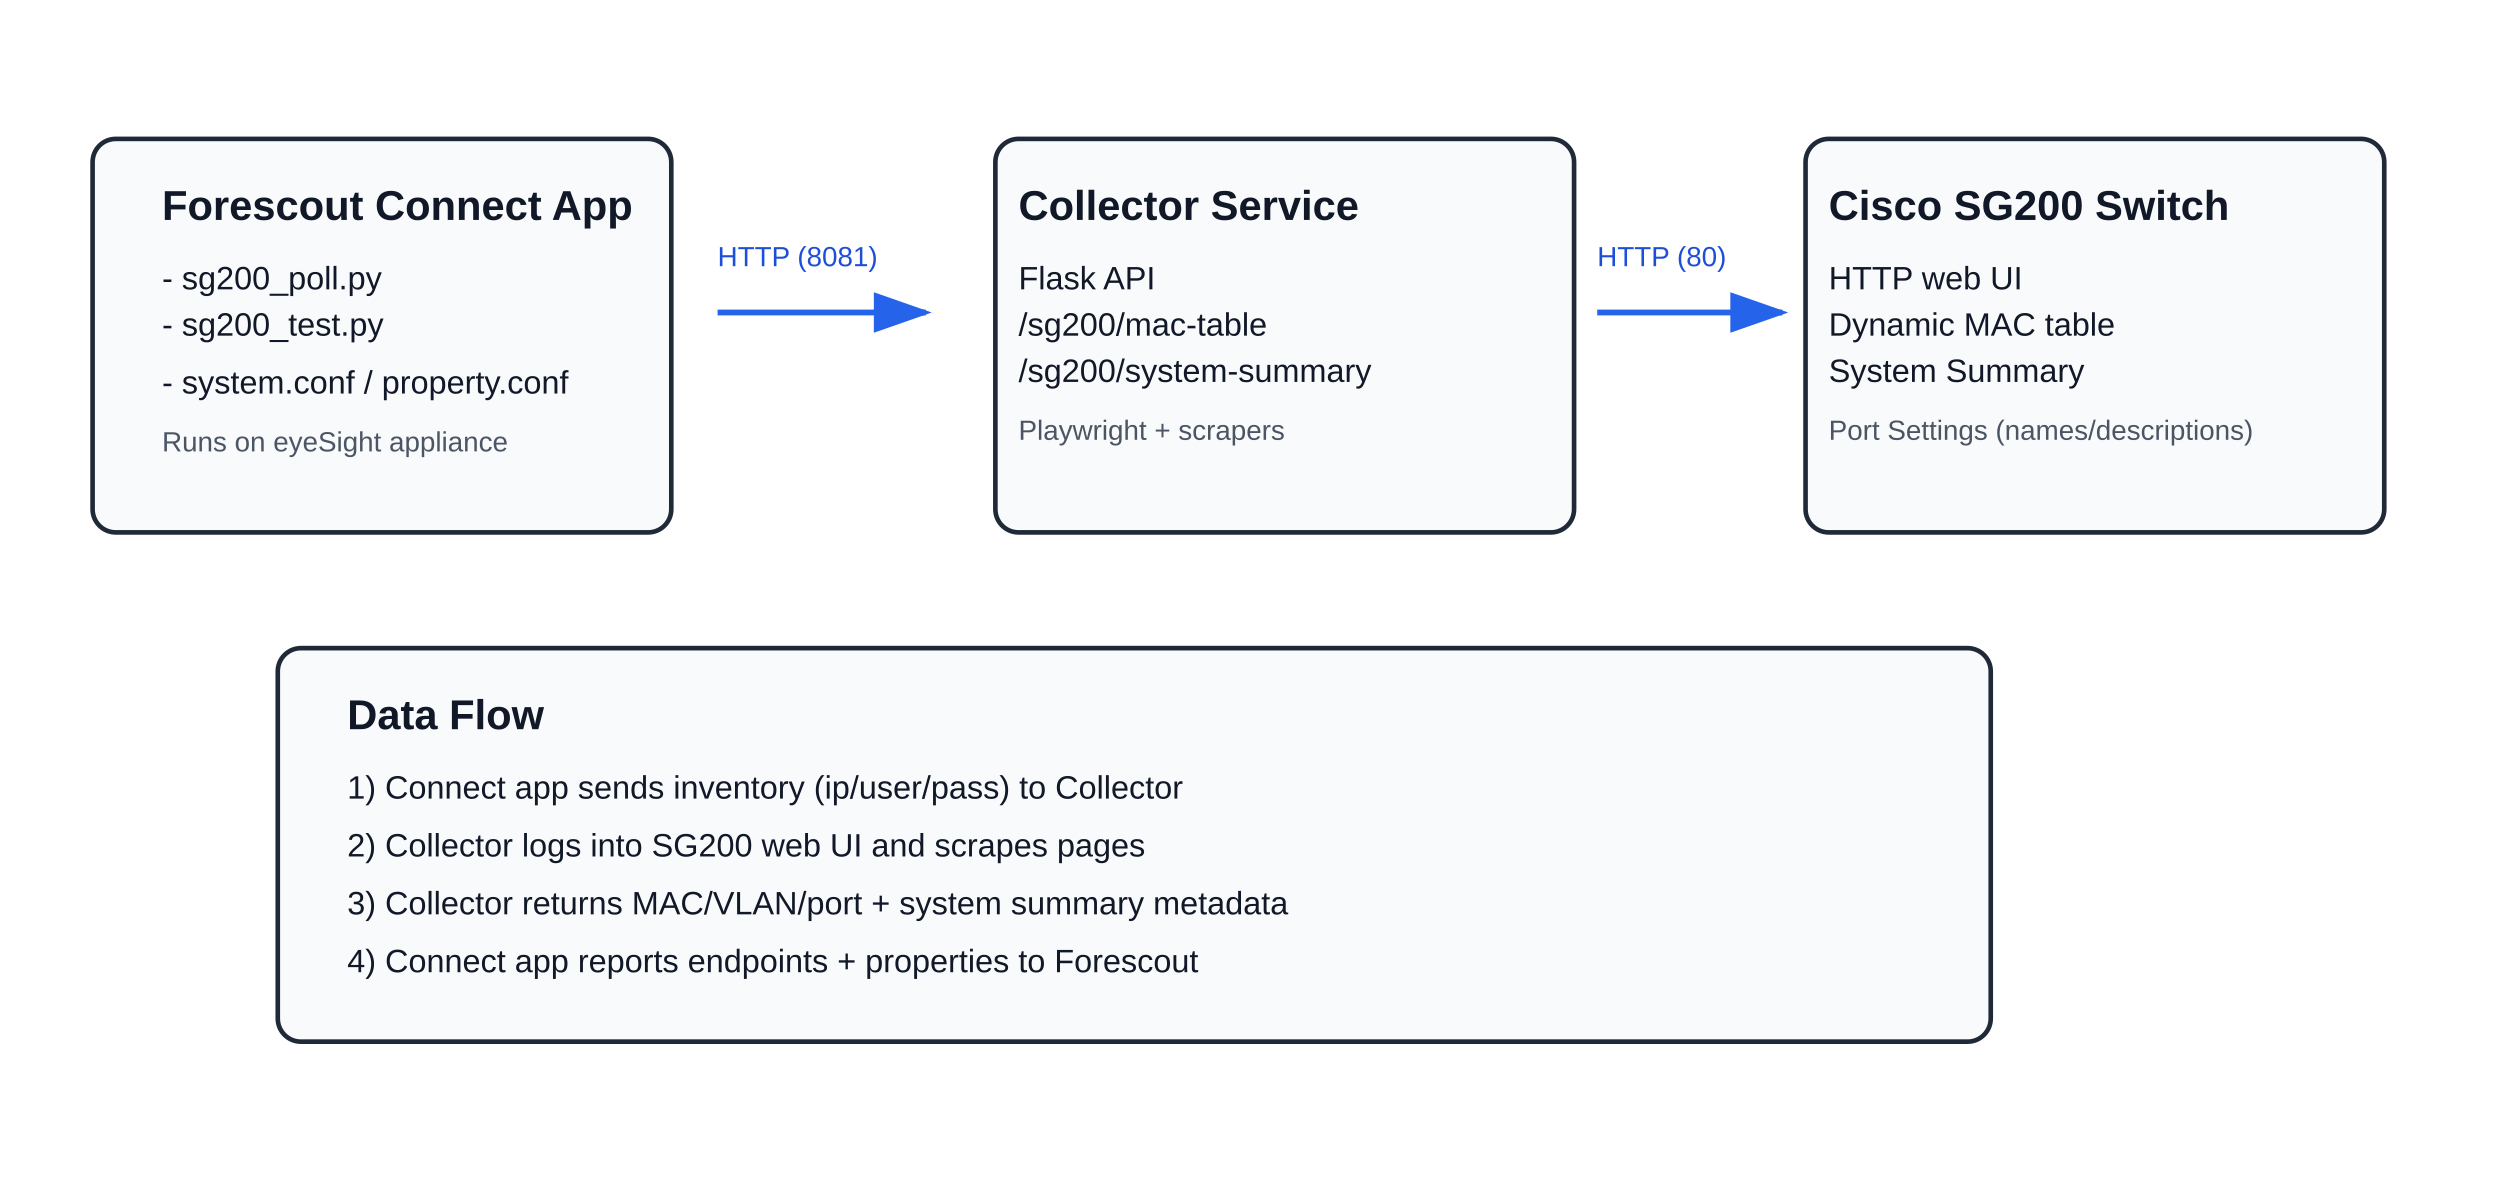
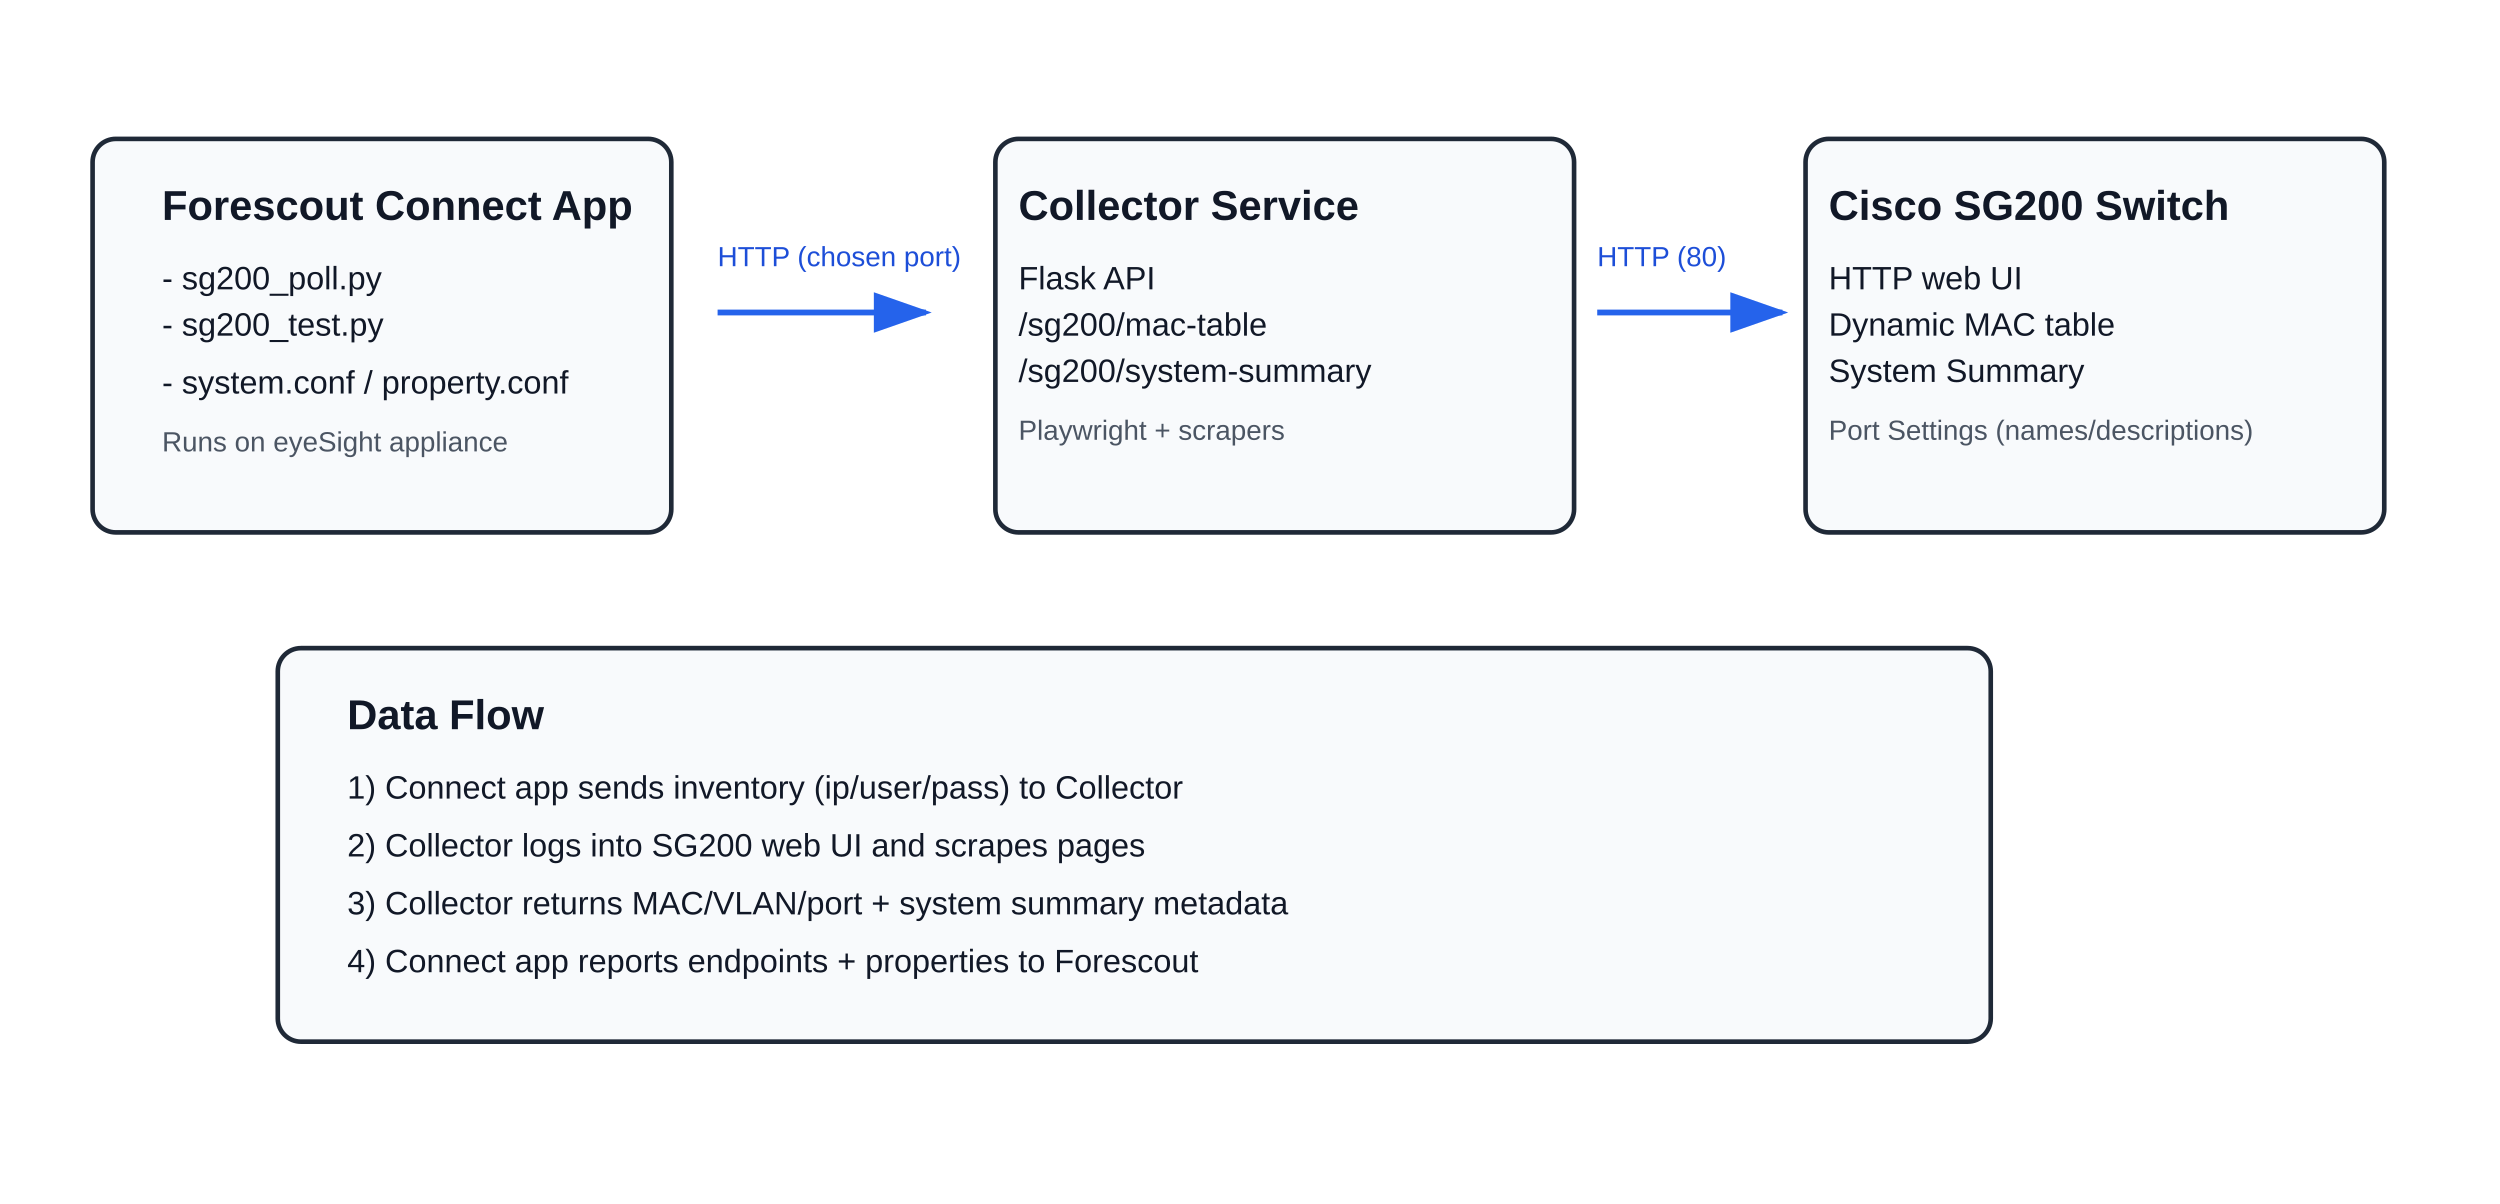
<svg xmlns="http://www.w3.org/2000/svg" width="1080" height="520" viewBox="0 0 1080 520">
  <defs>
    <style>
      .box { fill: #f8fafc; stroke: #1f2937; stroke-width: 2; rx: 10; }
      .title { font: 700 18px 'Segoe UI', Arial, sans-serif; fill: #111827; }
      .text { font: 14px 'Segoe UI', Arial, sans-serif; fill: #111827; }
      .muted { font: 12px 'Segoe UI', Arial, sans-serif; fill: #4b5563; }
      .arrow { stroke: #2563eb; stroke-width: 2.5; fill: none; marker-end: url(#arrowhead); }
      .port { font: 12px 'Segoe UI', Arial, sans-serif; fill: #1d4ed8; }
    </style>
    <marker id="arrowhead" markerWidth="10" markerHeight="7" refX="9" refY="3.5" orient="auto">
      <polygon points="0 0, 10 3.5, 0 7" fill="#2563eb" />
    </marker>
  </defs>
  <rect x="40" y="60" width="250" height="170" class="box" />
  <text x="70" y="95" class="title">Forescout Connect App</text>
  <text x="70" y="125" class="text">- sg200_poll.py</text>
  <text x="70" y="145" class="text">- sg200_test.py</text>
  <text x="70" y="170" class="text">- system.conf / property.conf</text>
  <text x="70" y="195" class="muted">Runs on eyeSight appliance</text>
  <rect x="430" y="60" width="250" height="170" class="box" />
  <text x="440" y="95" class="title">Collector Service</text>
  <text x="440" y="125" class="text">Flask API</text>
  <text x="440" y="145" class="text">/sg200/mac-table</text>
  <text x="440" y="165" class="text">/sg200/system-summary</text>
  <text x="440" y="190" class="muted">Playwright + scrapers</text>
  <rect x="780" y="60" width="250" height="170" class="box" />
  <text x="790" y="95" class="title">Cisco SG200 Switch</text>
  <text x="790" y="125" class="text">HTTP web UI</text>
  <text x="790" y="145" class="text">Dynamic MAC table</text>
  <text x="790" y="165" class="text">System Summary</text>
  <text x="790" y="190" class="muted">Port Settings (names/descriptions)</text>
  <line x1="310" y1="135" x2="400" y2="135" class="arrow" />
-   <text x="310" y="115" class="port">HTTP (8081)</text>
+   <text x="310" y="115" class="port">HTTP (chosen port)</text>
  <line x1="690" y1="135" x2="770" y2="135" class="arrow" />
  <text x="690" y="115" class="port">HTTP (80)</text>
  <rect x="120" y="280" width="740" height="170" class="box" />
  <text x="150" y="315" class="title">Data Flow</text>
  <text x="150" y="345" class="text">1) Connect app sends inventory (ip/user/pass) to Collector</text>
  <text x="150" y="370" class="text">2) Collector logs into SG200 web UI and scrapes pages</text>
  <text x="150" y="395" class="text">3) Collector returns MAC/VLAN/port + system summary metadata</text>
  <text x="150" y="420" class="text">4) Connect app reports endpoints + properties to Forescout</text>
</svg>
